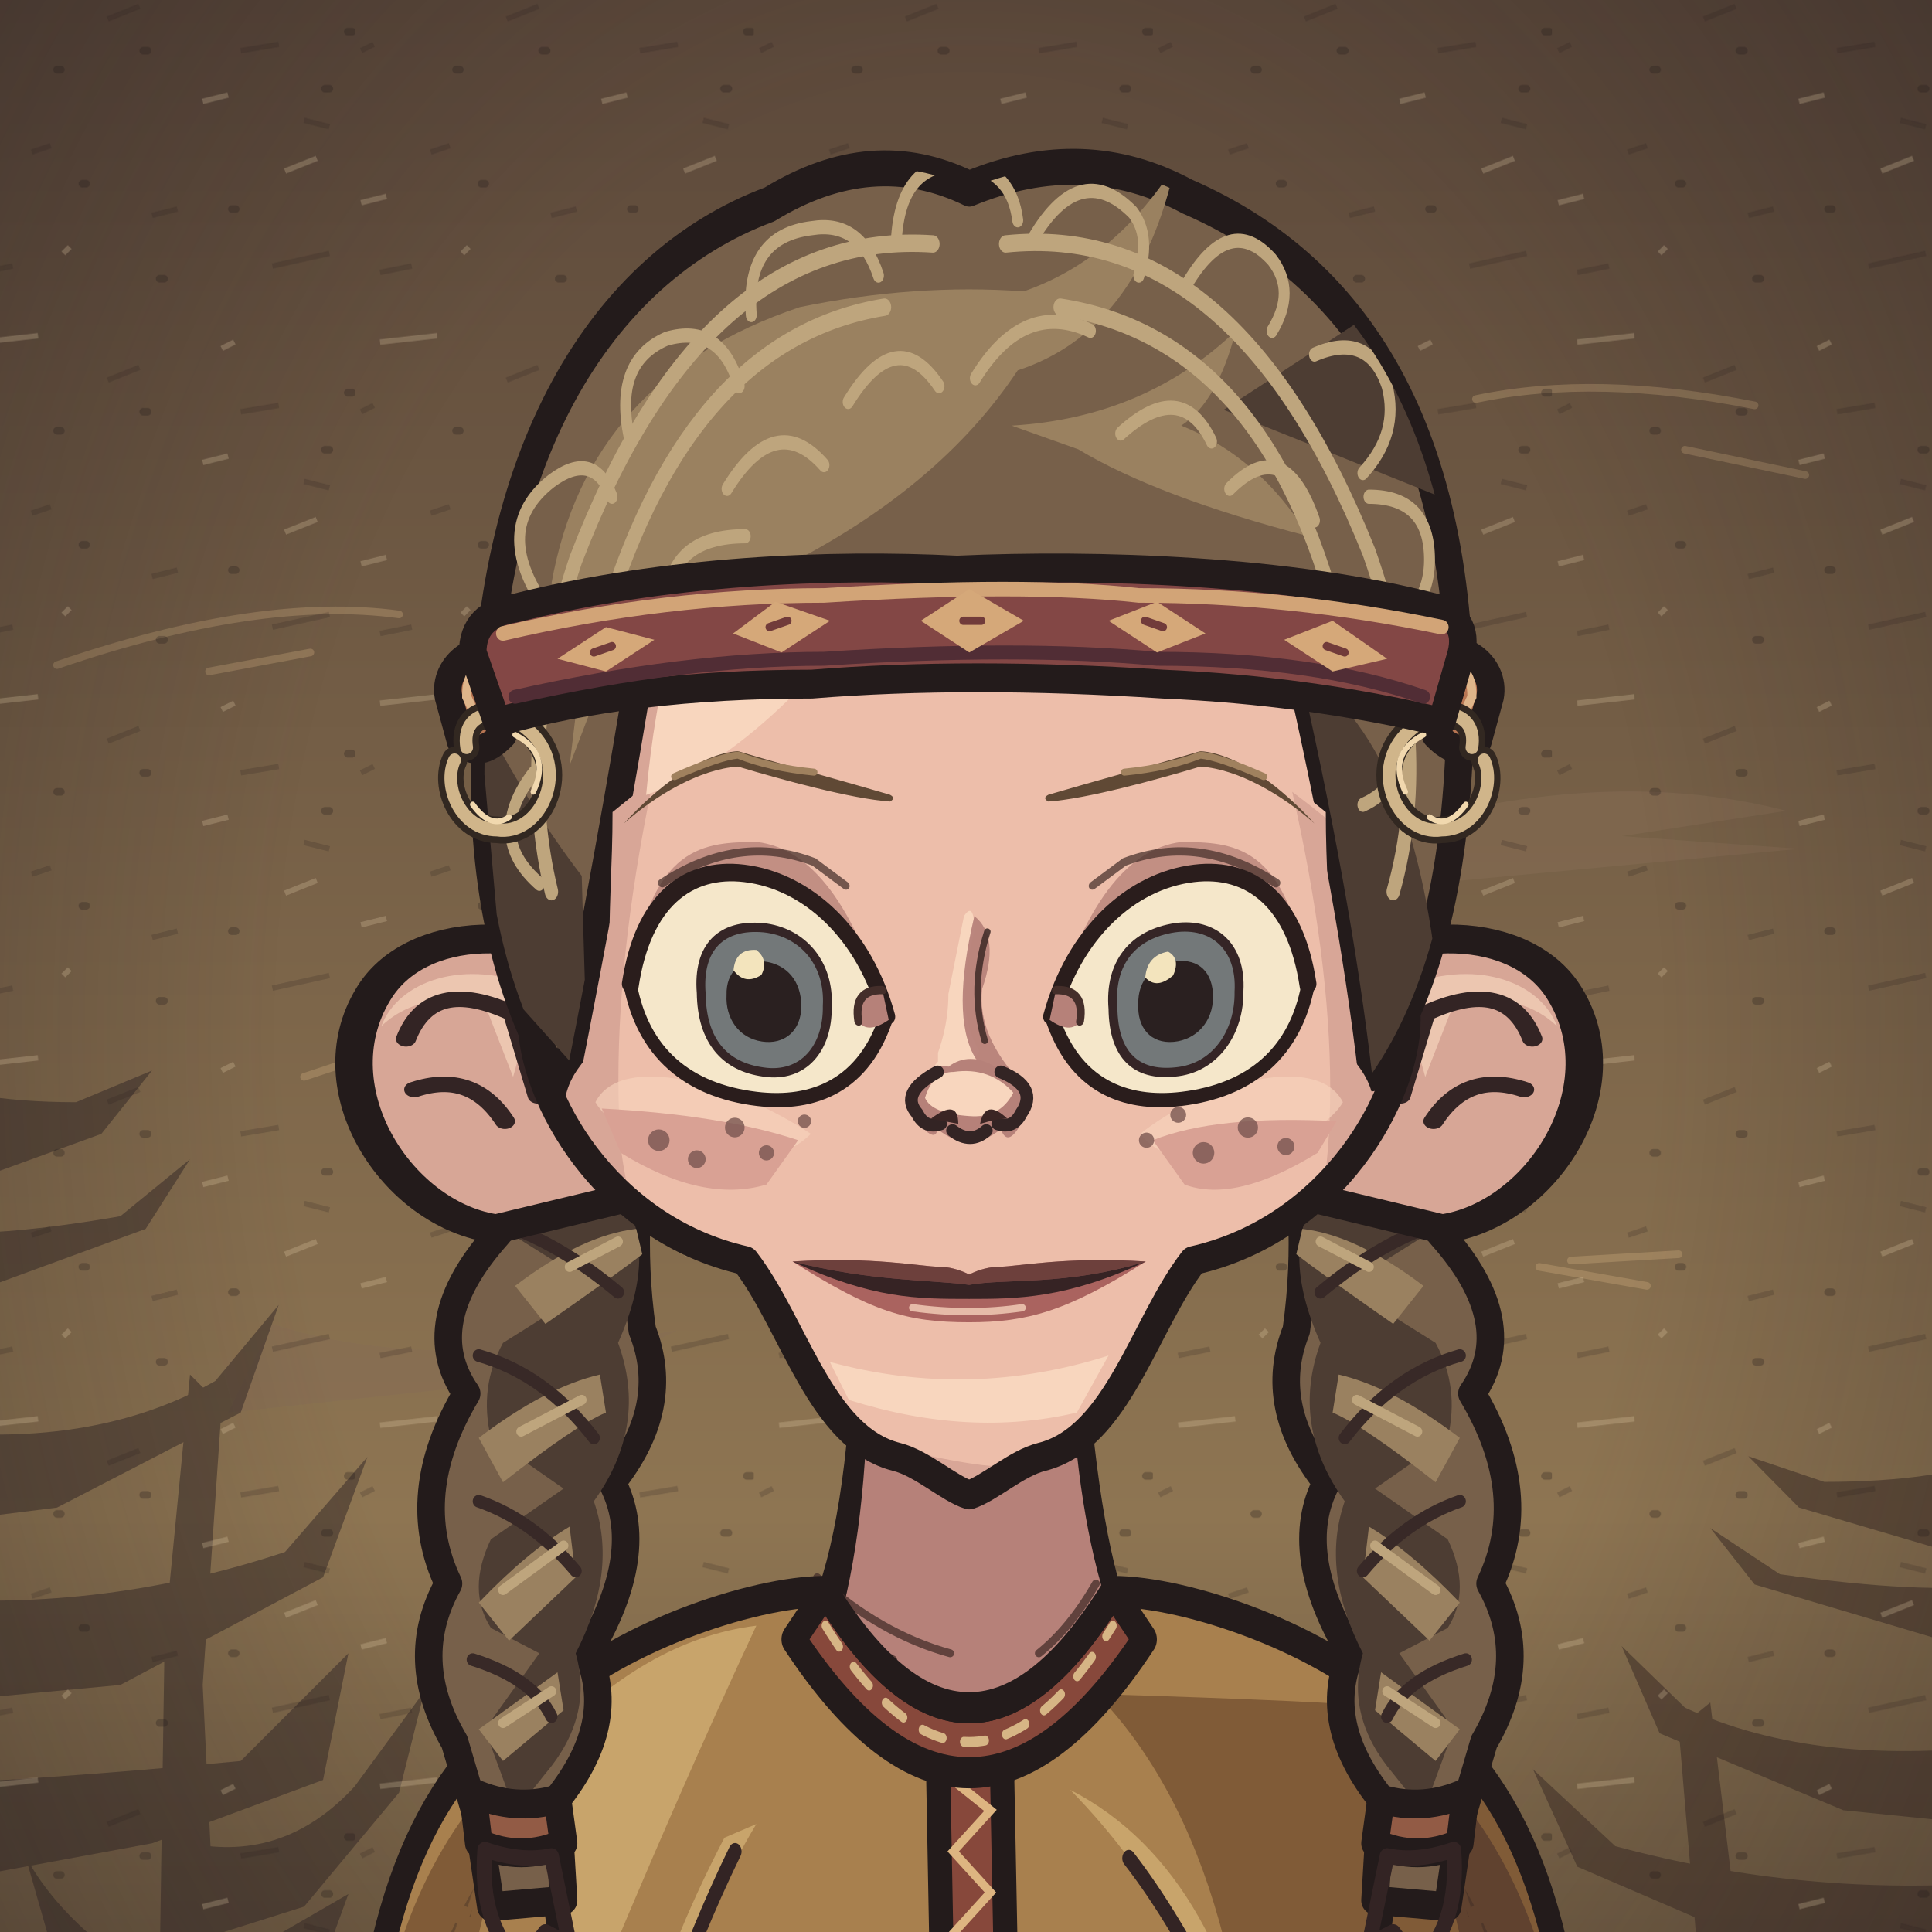
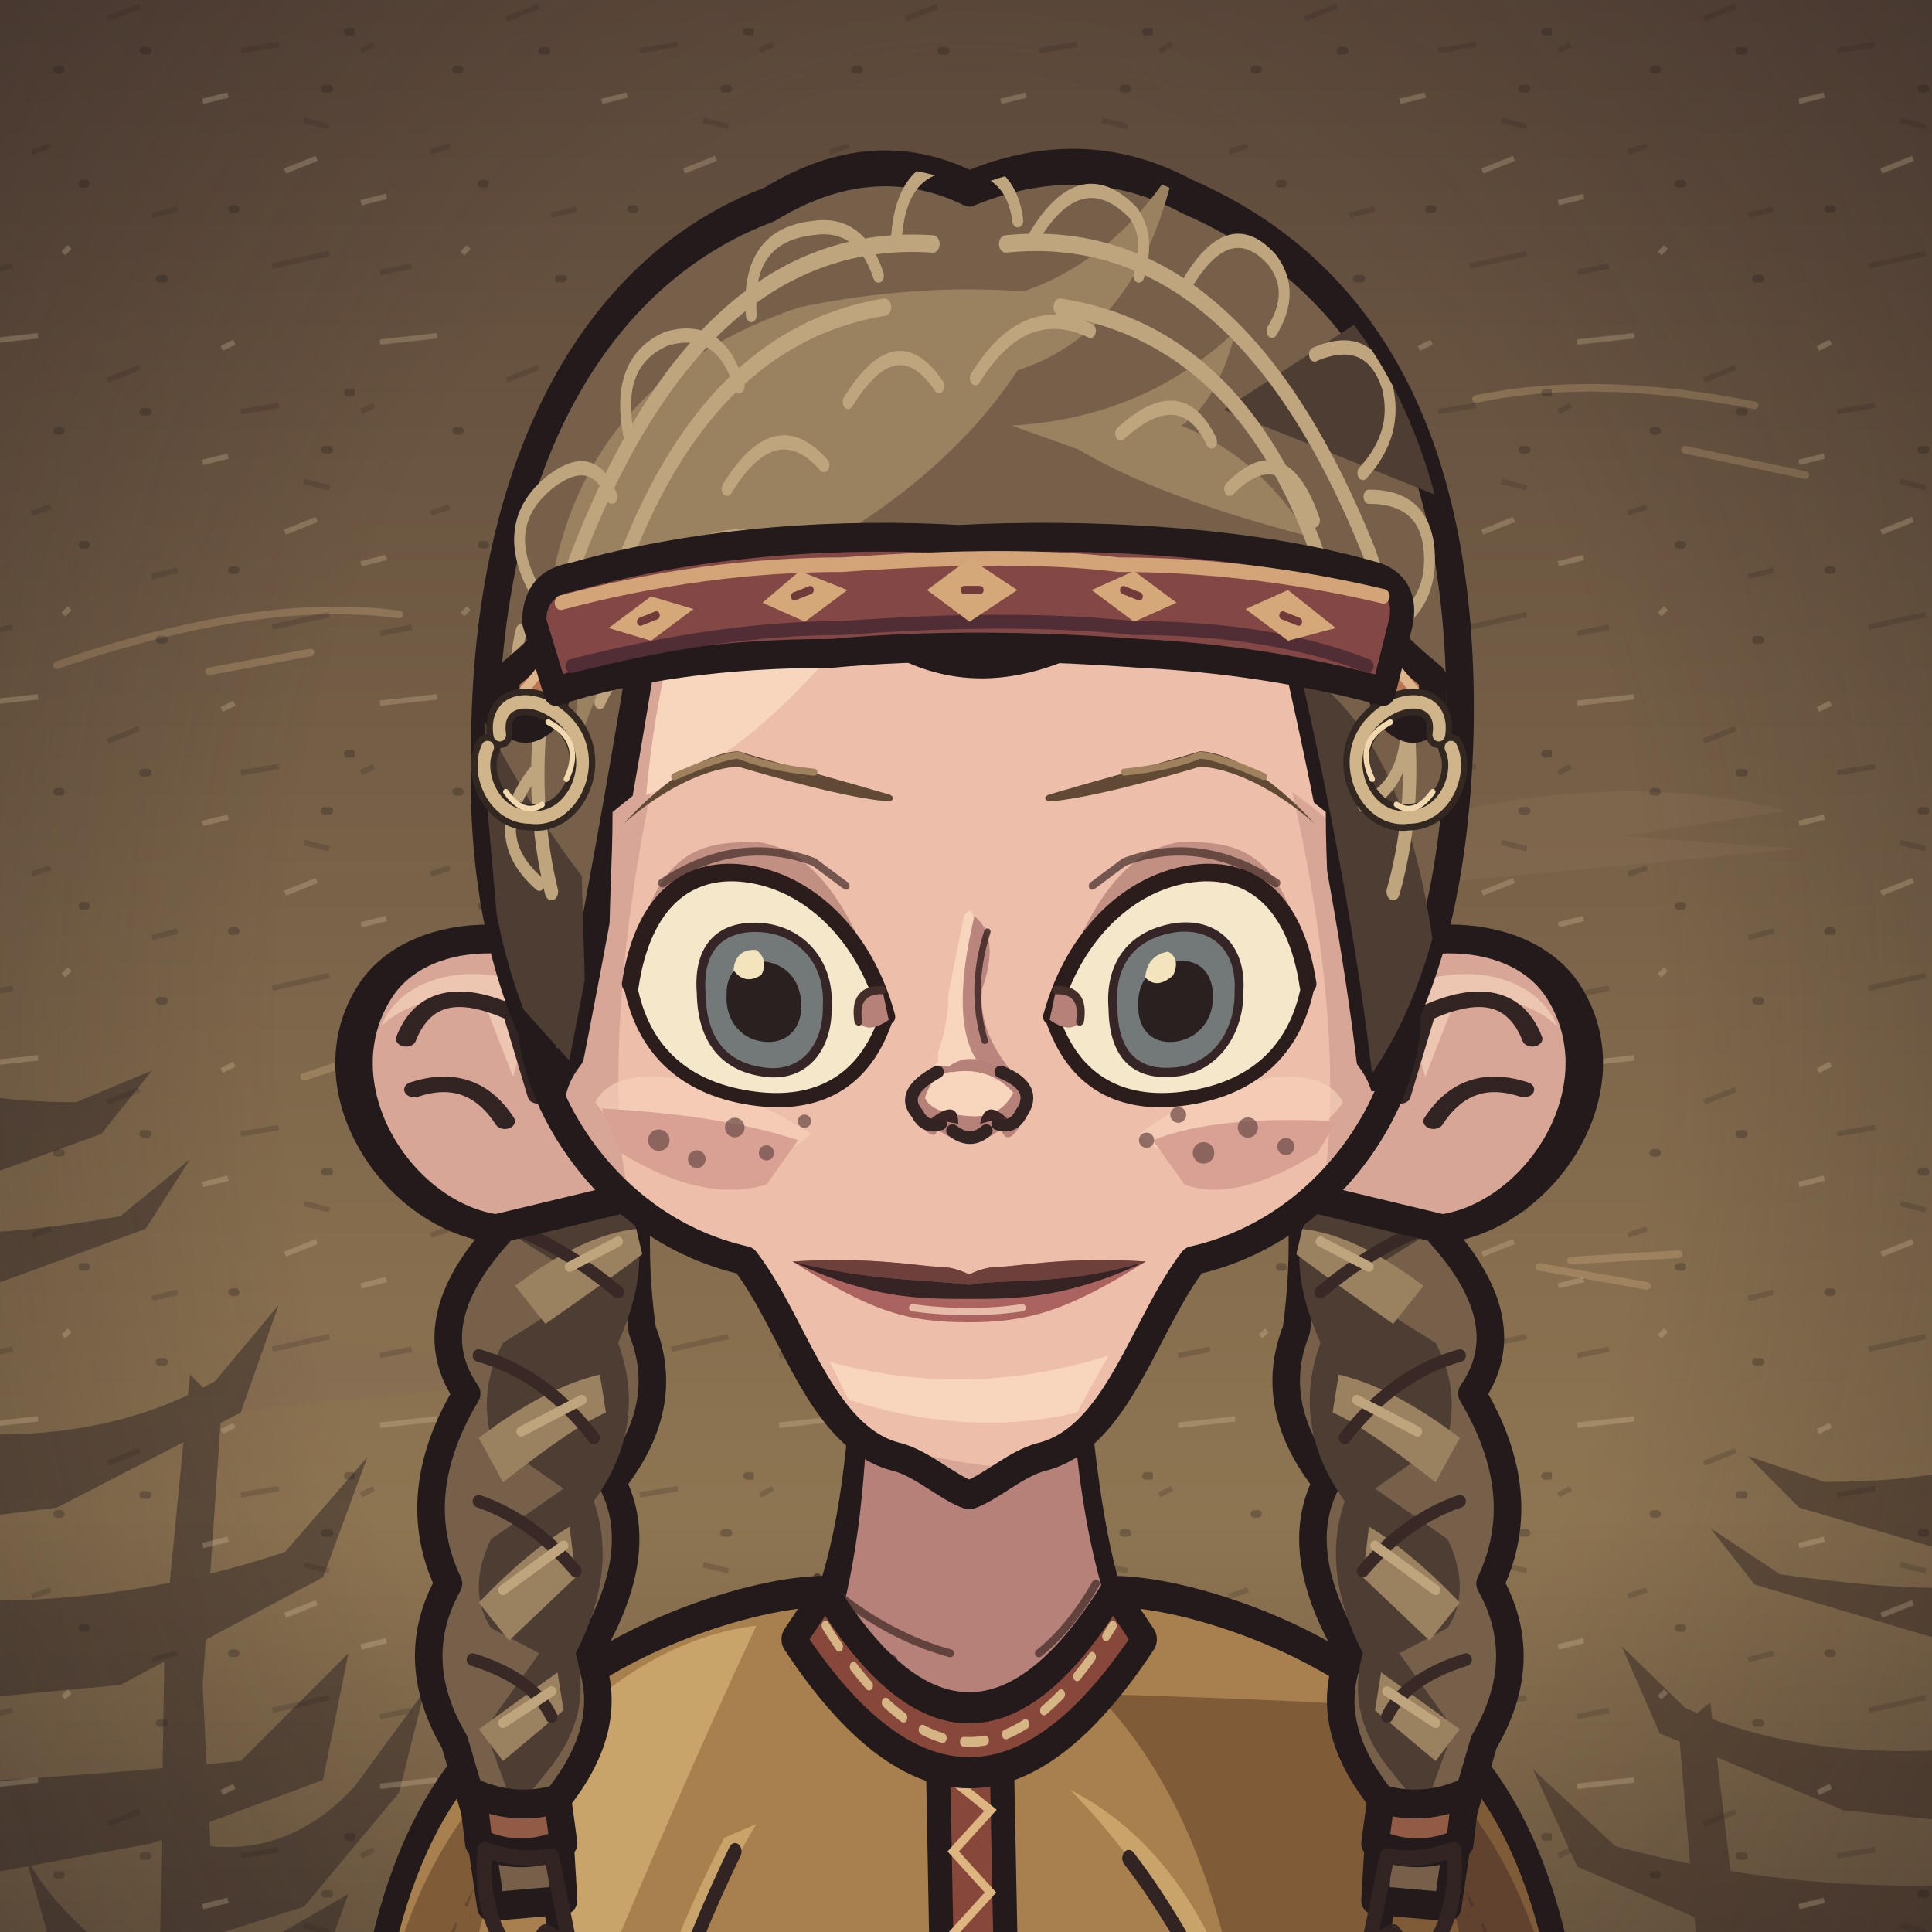
<svg xmlns="http://www.w3.org/2000/svg" xmlns:xlink="http://www.w3.org/1999/xlink" aria-labelledby="title" width="32" height="32" viewBox="7 8 305 305" role="img">
  <defs>
    <style>
      .edge {stroke:#231b1b;stroke-width:4.55;stroke-linecap:round;stroke-linejoin:round}
      .seam {fill:none;stroke:#332424;stroke-width:2.45;stroke-linecap:round;stroke-linejoin:round}
      .etch {fill:none;stroke:#442e2a;stroke-width:1.25;stroke-linecap:round}
      .hair-line {fill:none;stroke:#967661;stroke-width:1.45;stroke-linecap:round}
      .white {fill:#f5e7ca;stroke:#2a1d1c;stroke-width:2.65;stroke-linejoin:round}
      .label {fill:#efdfc1;font:600 20px Georgia,serif}
      .muted {fill:#b8aa96;font:13px 'Segoe UI',sans-serif}
      .section {fill:#dcbb8e;font:600 14px 'Segoe UI',sans-serif}
    </style>
    <linearGradient id="umber" x2="0" y2="1" gradientUnits="objectBoundingBox">
      <stop stop-color="#594639" />
      <stop offset=".56" stop-color="#8e7552" />
      <stop offset="1" stop-color="#3c3029" />
    </linearGradient>
    <linearGradient id="ash" x2="0" y2="1" gradientUnits="objectBoundingBox">
      <stop stop-color="#3b423d" />
      <stop offset=".56" stop-color="#7a7d67" />
      <stop offset="1" stop-color="#242b28" />
    </linearGradient>
    <linearGradient id="rose" x2="0" y2="1" gradientUnits="objectBoundingBox">
      <stop stop-color="#51404a" />
      <stop offset=".56" stop-color="#8a6972" />
      <stop offset="1" stop-color="#372c33" />
    </linearGradient>
    <pattern id="paper-grain" width="63" height="57" patternUnits="userSpaceOnUse">
      <path d="M1 16l2-1m21-4 5-2m16 7 6-1M12 32l3-1m16 11 4-1m20-14 4 1M4 51l5-1m41 0 9-2" fill="none" stroke="#231a1b" stroke-width=".85" opacity=".19" />
      <path d="M4 5l9-1m29 2 2-1M1 40l4-1m12 9 1-1m21-23 4-1m9 12 5-2" fill="none" stroke="#f0dbb5" stroke-width=".85" opacity=".23" />
      <path d="M16 19h.6m13-3h.7m28 6h.7m-39 15h.6m23 4h.6m-12 11h.7m29-39h.7" fill="none" stroke="#21191a" stroke-width="1.2" opacity=".28" stroke-linecap="round" />
    </pattern>
    <pattern id="ink-lines" width="7" height="9" patternUnits="userSpaceOnUse" patternTransform="rotate(28)">
      <path d="M1 -2V10m2.8-8 .6 6m1.9-1v5" stroke="#271d1d" stroke-width=".95" fill="none" opacity=".65" />
    </pattern>
    <radialGradient id="vignette" cx=".5" cy=".39" r=".72">
      <stop offset=".47" stop-color="#20191c" stop-opacity="0" />
      <stop offset="1" stop-color="#20191c" stop-opacity=".48" />
    </radialGradient>
    <g id="firs" fill="currentColor">
      <path d="M10 439Q15 379 12 300L9 220 15 146 15 54 19 80 21 147 28 230 25 326 29 439Z" />
      <path d="M17 169Q27 174 45 174L57 169 49 179 27 187 17 185                M18 194Q29 196 52 192L63 183 56 194 26 205 16 207                M15 225Q46 230 67 218L77 206 71 223 42 238 18 241                M17 252Q48 255 78 245L91 230 84 249 52 266 20 269                M14 282Q40 281 71 278L88 261 84 281 57 291 19 298                M19 312Q43 316 69 310L88 299 84 310 58 322 22 325" />
      <path d="M6 312 0 315V284L11 285M0 266 13 270V250L0 249M0 220 15 221 15 206 0 202                M0 180 16 181V167L0 165M0 141 15 150V138L0 133M0 112 17 127V118L0 104" />
      <path d="M64 440Q55 380 58 324L59 258 63 217 68 222 65 266 68 328 76 440Z                M63 291Q78 294 89 282L100 267 96 283 81 301 62 307                M63 323Q80 323 106 304L98 321 68 339                M63 316Q44 306 37 293L41 307 64 329Z" />
    </g>
    <g id="brambles" fill="none" stroke="currentColor" stroke-linecap="round" stroke-linejoin="round">
      <path stroke-width="3.8" d="M9 440Q13 401 21 380T26 333m-8 57Q39 375 43 352m-28 46Q6 377 0 376M41 440Q41 402 63 385m-20 44q26-6 39-30" />
      <path stroke-width="2" d="M23 364l14-13m-12 4-7-15m20 29 17-4m-15-1 1-11m13 49 2-17m2 14 18-5m-34 32q-12-10-17-10" />
    </g>
    <g id="night-scratches" fill="none" stroke="currentColor" stroke-width="1.2" stroke-linecap="round">
      <path d="M16 113q32-11 54-8m-30 9 16-3m184-40q19-4 44 1m-11 7 19 4                M24 335q33-3 68-16m-44 16 26-4m164-9q31 5 60-3m-39 8 38-3                M27 391q22-6 52-5m168 14q28-8 57-8m-40 11 24-4                M55 178l18-6m177 36 17 3m-12-4 17-1" />
    </g>
    <g id="shirt-setting">
      <rect width="320" height="440" fill="url(#umber)" />
      <path d="M50 217q24 8 64 1l-15 7-56 6m176-90q39-13 70-5l-26 4 28 2-64 6" fill="#856c54" opacity=".5" />
      <use xlink:href="#firs" style="color:#342827" opacity=".52" transform="translate(-26 8)" />
      <use xlink:href="#firs" style="color:#413128" opacity=".58" transform="translate(340 101) scale(-1 .81)" />
      <use xlink:href="#night-scratches" style="color:#dfbb87" opacity=".28" />
      <use xlink:href="#brambles" style="color:#291f22" opacity=".71" />
      <rect width="320" height="440" fill="url(#vignette)" />
      <rect width="320" height="440" fill="url(#paper-grain)" />
    </g>
    <g id="armor-setting">
      <rect width="320" height="440" fill="url(#ash)" />
      <path d="M42 173q49-4 68 3l-43 6 25 3-49 4m151 35q47 10 104-6l-26 14-62 8Z" fill="#707764" opacity=".48" />
      <use xlink:href="#firs" style="color:#27312c" opacity=".64" transform="translate(-36 30)" />
      <use xlink:href="#firs" style="color:#303833" opacity=".75" transform="translate(324 45) scale(-.86 1.03)" />
      <use xlink:href="#brambles" style="color:#252a27" opacity=".62" transform="translate(319 10) scale(-1 1)" />
      <use xlink:href="#night-scratches" style="color:#d8d8a9" opacity=".28" transform="translate(-2 21)" />
      <rect width="320" height="440" fill="url(#vignette)" />
      <rect width="320" height="440" fill="url(#paper-grain)" />
    </g>
    <g id="woman-setting">
      <rect width="320" height="440" fill="url(#rose)" />
      <path d="M44 235q40-4 76-1l-20 6-36 2 19 3-44 5m183-50q35 3 60-3l-24 9-31 2" fill="#775d65" opacity=".6" />
      <use xlink:href="#firs" style="color:#3b2b34" opacity=".58" transform="translate(-20 84) scale(.86 .91)" />
      <use xlink:href="#firs" style="color:#3d2e39" opacity=".68" transform="translate(327 54) scale(-.85 .98)" />
      <path d="M300 440q-2-82-6-173l-9-103 7-35 12 42 9 98 7 171Z                M294 195q-10-18-25-24l-15-1 13-4 11 2 18 15                M285 162q-13-22-34-27l-7 4 7-11 17 4 20 17                M303 242q-18-23-36-27l-13 3 15-9 11 2 21 15" fill="#3a2b33" opacity=".64" />
      <use xlink:href="#brambles" style="color:#2d2229" opacity=".8" transform="translate(12 6)" />
      <use xlink:href="#night-scratches" style="color:#e1b8a8" opacity=".28" transform="translate(0 7)" />
      <rect width="320" height="440" fill="url(#vignette)" />
      <rect width="320" height="440" fill="url(#paper-grain)" />
    </g>
    <pattern id="mail-rings" width="14" height="13" patternUnits="userSpaceOnUse" patternTransform="rotate(-7)">
      <path d="M-1 2q3-3 6 0 1 3-2 5Q0 8-1 5M6 2q3-3 6 0 1 3-2 5Q7 8 6 5M3 8q3-3 6 0 1 3-2 5-3 1-4-2M10 8q3-3 6 0" fill="none" stroke="#2d2c28" stroke-width="1.6" stroke-linecap="round" />
      <path d="M-.5 4q1.5-2 3-1m5 1q1.4-2 3-1M4 10q1.5-2 3-1m4 1q1.4-2 3-1" fill="none" stroke="#9a9b87" stroke-width="1.12" opacity=".78" stroke-linecap="round" />
    </pattern>
    <pattern id="armor-plates" width="47" height="24" patternUnits="userSpaceOnUse" patternTransform="translate(4 4) rotate(2)">
      <path d="M1 0l21 .7 1 18-3 3-17-1-1-4Zm24 1 19-1 2 15-3 7-19-2Z" fill="#85867a" stroke="#352e2a" stroke-width="1.75" stroke-linejoin="round" />
      <path d="M2 2l18 .2-.2 4L5 7 4 17Zm24 0 16-1 1 4-14 2-3 10Z" fill="#a9a58d" />
      <path d="M19 4l4 14-3 3-16-1 13-4Zm22 2 4 10-2 5-17-1 13-4Z" fill="#62655f" />
      <path d="M7 7l1-.5m6 12 3-2m16-7 5-1m-7 5 4-2" fill="none" stroke="#d0c0a0" stroke-width=".9" opacity=".76" />
      <path d="M6 12q2-2 2.7 1-1 2.2-2.7.5Zm12 1q1.8-2 2.4.6-1 2.6-2.5.8Zm11 1q1-2.2 2.8-1-.2 2.9-2.8 2.1Zm12-2q2.2-1.4 2.3.8-1 2.3-2.3.5Z" fill="#3c342d" />
    </pattern>
    <clipPath id="portrait-frame">
      <rect width="320" height="440" />
    </clipPath>
    <clipPath id="wardrobe-torso-mask">
      <path d="M133 273 C119 273 93 280 80 290 C77 305 86 322 84 346 C82 370 91 386 90 400 C89 415 86 431 81 445 H239 C234 431 231 415 230 400 C229 386 238 370 236 346 C234 322 243 305 240 290 C227 280 201 273 187 273 Q160 307 133 273Z" />
    </clipPath>
    <clipPath id="face-shape-clip">
      <path d="M 160 54 C 194 54 221 71 225 128 C 226 143 229 156 229 169 C 229 181 217.52 202 195.4 207 C 187.636 217 183.5 235 171.44 238 C 167.44 239 163.168 243 160 244 C 156.832 243 152.56 239 148.56 238 C 136.5 235 132.364 217 124.6 207 C 102.48 202 91 181 91 169 C 91 156 94 143 95 128 C 99 71 126 54 160 54 Z" />
    </clipPath>
    <clipPath id="face-features-eye-left">
      <path d="M-21 0 C-19 -13 -12 -19 -3 -19 C7 -19 16 -12 19.5 0 C16 11 8 15 -1 15 C-12 15 -19 10 -21 0Z" />
    </clipPath>
    <clipPath id="face-features-eye-right">
      <path d="M-21 0 C-19 -13 -12 -19 -3 -19 C7 -19 16 -12 19.5 0 C16 11 8 15 -1 15 C-12 15 -19 10 -21 0Z" />
    </clipPath>
    <clipPath id="face-features-nose-bridge">
      <path d="M154 144H167V179L172 185V187H149V185L154 179Z" />
    </clipPath>
    <mask id="hair-face-opening" maskUnits="userSpaceOnUse" x="0" y="0" width="320" height="440">
      <rect fill="white" x="0" y="0" width="320" height="440" />
      <g clip-path="url(#face-shape-clip)">
        <path d="M103.7 136.2C110.5 130.664 117.5 125.182 123.5 124.782C130.5 126.882 141.5 129.882 149 131.664Q160 139.664 171 131.664C178.5 129.882 189.5 126.882 196.5 124.782C202.5 125.182 209.5 130.664 216.3 136.2C216.3 145.2 216.9 149 216.9 166C216.9 175 224 175 224 184V300H96V184C96 175 103.1 175 103.1 166C103.1 149 103.7 145.2 103.7 136.2Z" fill="black" />
      </g>
    </mask>
    <clipPath id="hair-crown-clip">
      <path d="M93 176Q79 159 80 133C80 96 99 72 127 64Q144 56 160 62Q179 56 196 63C226 73 242 95 241 131Q240 159 226.5 174Q223 151 214 121Q196 108 177 119 Q157 126 141 115 Q123 108 106 121Q101 145 93 176Z" />
    </clipPath>
  </defs>
  <g clip-path="url(#portrait-frame)">
    <use xlink:href="#shirt-setting" />
    <g data-part="neck">
      <g id="face-shape-neck">
        <path d="M 144 219 Q 143 249 137 263 Q 130 270 114 278 L 131 301 189 301 206 278 Q 190 270 183 263 Q 178 250 176 219 Z" fill="#e0b09f" class="edge" />
        <path d="M 144 224 176 224 Q 177 247 182 262 Q 178 275 160 277 Q 142 275 139 266 Q 144 249 144 224 Z" fill="#b68179" />
        <path d="M 136 257 q 10 9 21 12 m -16 -3 7 4 m 32 -12 q -4 7 -9 11" class="etch" opacity=".75" />
      </g>
    </g>
    <g data-part="wardrobe" transform="matrix(0.84 0 0 1.08 25.6 -35.6)">
      <path d="M91 284 C69 291 54 304 48 332 C38 362 37 415 50 445 H92 L109 336Z" fill="#a8804e" class="edge" />
      <path d="M49 337 Q56 308 80 294 Q63 326 64 351 L53 373 Q53 421 64 444 H50 Q35 397 49 337Z" fill="#805b37" />
      <path d="M48 354 Q59 326 68 315 Q59 342 62 359 L45 383Z" fill="url(#ink-lines)" opacity=".44" />
      <path d="M53 376 q10 -11 20 -14 m-18 27 16 -10 M52 414 q4 11 13 21" class="seam" />
      <path d="M54 354 l9 -17 m-9 24 9 -14 m-6 61 10 13" class="etch" />
      <g transform="translate(320 0) scale(-1 1)">
        <path d="M91 284 C69 291 54 304 48 332 C38 362 37 415 50 445 H92 L109 336Z" fill="#805b37" class="edge" />
        <path d="M49 337 Q56 308 80 294 Q63 326 64 351 L53 373 Q53 421 64 444 H50 Q35 397 49 337Z" fill="#60422f" />
        <path d="M48 354 Q59 326 68 315 Q59 342 62 359 L45 383Z" fill="url(#ink-lines)" opacity=".44" />
        <path d="M53 376 q10 -11 20 -14 m-18 27 16 -10 M52 414 q4 11 13 21" class="seam" />
        <path d="M54 354 l9 -17 m-9 24 9 -14 m-6 61 10 13" class="etch" />
      </g>
      <path d="M133 273 C119 273 93 280 80 290 C77 305 86 322 84 346 C82 370 91 386 90 400 C89 415 86 431 81 445 H239 C234 431 231 415 230 400 C229 386 238 370 236 346 C234 322 243 305 240 290 C227 280 201 273 187 273 Q160 307 133 273Z" fill="#a8804e" />
      <g data-part="torso" clip-path="url(#wardrobe-torso-mask)">
        <path d="M80 296 Q99 280 120 278 Q105 303 88 335Z" fill="#c8a46b" />
        <path d="M184 288 Q227 289 240 290 L257 444 H217 Q226 405 214 371 Q215 313 184 288Z" fill="#805b37" />
        <path d="M81 344 Q91 359 87 381 L72 402 L64 359Z" fill="#805b37" />
        <path d="M207 371 Q223 390 235 386 L234 416 L220 412Z" fill="url(#ink-lines)" opacity=".42" />
        <path d="M120 307 Q103 329 98 361 Q92 342 114 309Z M179 302 Q209 314 216 353 Q203 321 179 302Z" fill="#c8a46b" />
        <path d="M133 409 Q124 426 123 444 H113 Q119 423 133 409Z M174 412 Q184 426 192 445 H177Z" fill="#c8a46b" />
        <path d="M116 311 Q101 335 95 360 M190 312 Q207 329 225 367 M150 338 q-3 22 3 42 m11 -31 6 35 M129 421 l-7 24 m60 -28 8 27" class="seam" />
        <path d="M101 369 l-7 16 m12 -12 -6 12 M222 355 l6 19 m-11 -12 5 15 M143 367 l2 14 m65 44 4 13" class="etch" />
        <path d="M154 292h12l1 40-12 2Z" fill="#87483b" class="edge" />
        <path d="M156 300l8 5-7 6 7 6-7 6 7 5" fill="none" stroke="#ddb581" stroke-width="1.4" />
        <path d="M133 273 Q160 307 187 273 L193 280 Q160 319 127 280Z" fill="#87483b" class="edge" />
        <path d="M133 278 Q160 312 187 278" fill="none" stroke="#d6b585" stroke-width="1.45" stroke-dasharray="4 4" stroke-linecap="round" />
      </g>
      <path d="M133 273 C119 273 93 280 80 290 C77 305 86 322 84 346 C82 370 91 386 90 400 C89 415 86 431 81 445 H239 C234 431 231 415 230 400 C229 386 238 370 236 346 C234 322 243 305 240 290 C227 280 201 273 187 273 Q160 307 133 273Z" fill="none" class="edge" />
      <g data-part="belt" clip-path="url(#wardrobe-torso-mask)">
        <path d="M96 396 Q160 414 224 395 L223 413 Q160 430 97 414Z" fill="#574034" class="edge" />
        <path d="M99 400 Q160 417 221 399 L221 403 Q160 420 100 404Z" fill="#916649" />
        <path d="M101 410 Q160 426 219 409" fill="none" stroke="#bd9369" stroke-width="1.35" stroke-dasharray="3 3" stroke-linecap="round" />
        <path d="M149 402l24 -1 5 4-1 13-5 4-24 -1-5 -4v-11Z M151 407l-1 9 20 1 1 -11Z" fill="#c69657" fill-rule="evenodd" stroke="#372621" stroke-width="2.9" stroke-linejoin="round" />
        <path d="M156 412l16 -1m-25 -4 8 -2" fill="none" stroke="#e9b97b" stroke-width="2" stroke-linecap="round" />
      </g>
    </g>
    <g id="hair-braid" transform="matrix(0.956 0 0 1 7.059 0)">
      <g transform="translate(0 10)">
        <path d="M220 155C232 169 227 181 238 193Q251 207 243 218q10 16 3 30 7 12-1 25l-4 13-2 13-12-1 1-16q-10-12-5-23-10-16-4-27-10-12-5-24C218 181 208 169 220 155Z" fill="#77604a" class="edge" />
        <path d="M229 184Q235 188 237 192l-15 9 15 9q4 7 2 15l-12 8 12 8q4 8 0 14l-8 4 9 12-5 13-5-6q-8-9-5-19-7-13-3-24-9-12-4-25-7-15 0-24Z" fill="#4d3d33" />
        <path d="M215 192q9 1 20 9l-5 6q-12-8-16-11Zm6 23q9 2 20 10l-4 7q-12-9-17-11Zm5 24q7 4 15 12l-5 6-11-10Zm2 23 13 9-4 5-10-8Z" fill="#9a8160" />
        <path d="M218 202q10-8 20-11m-16 34q8-10 19-13m-16 34q7-8 16-11m-12 34q3-6 13-9" fill="none" stroke="#382927" stroke-width="2" stroke-linecap="round" stroke-linejoin="round" />
        <path d="M218 194l8 4m-2 21 10 5m-7 18 10 7m-8 16 8 5" fill="none" stroke="#bea57d" stroke-width="1.6" stroke-linecap="round" stroke-linejoin="round" />
        <path d="M228 282q7 2 14-1l-1 8q-7 3-14 0Z" fill="#925b45" class="edge" />
        <path d="M229 291q5 1 11-1 1 12-6 18l-4-5-4 2Z" fill="#4d3d33" class="seam" />
      </g>
      <g transform="translate(320 0) scale(-1 1)">
        <g transform="translate(0 10)">
          <path d="M220 155C232 169 227 181 238 193Q251 207 243 218q10 16 3 30 7 12-1 25l-4 13-2 13-12-1 1-16q-10-12-5-23-10-16-4-27-10-12-5-24C218 181 208 169 220 155Z" fill="#77604a" class="edge" />
          <path d="M229 184Q235 188 237 192l-15 9 15 9q4 7 2 15l-12 8 12 8q4 8 0 14l-8 4 9 12-5 13-5-6q-8-9-5-19-7-13-3-24-9-12-4-25-7-15 0-24Z" fill="#4d3d33" />
          <path d="M215 192q9 1 20 9l-5 6q-12-8-16-11Zm6 23q9 2 20 10l-4 7q-12-9-17-11Zm5 24q7 4 15 12l-5 6-11-10Zm2 23 13 9-4 5-10-8Z" fill="#9a8160" />
          <path d="M218 202q10-8 20-11m-16 34q8-10 19-13m-16 34q7-8 16-11m-12 34q3-6 13-9" fill="none" stroke="#382927" stroke-width="2" stroke-linecap="round" stroke-linejoin="round" />
          <path d="M218 194l8 4m-2 21 10 5m-7 18 10 7m-8 16 8 5" fill="none" stroke="#bea57d" stroke-width="1.6" stroke-linecap="round" stroke-linejoin="round" />
          <path d="M228 282q7 2 14-1l-1 8q-7 3-14 0Z" fill="#925b45" class="edge" />
          <path d="M229 291q5 1 11-1 1 12-6 18l-4-5-4 2Z" fill="#4d3d33" class="seam" />
        </g>
      </g>
    </g>
    <g id="face-shape">
      <g id="face-shape-ears">
        <g transform="translate(101 179) scale(-1.3 1)">
          <path d="M -4 -15 C 7 -26 22 -25 27 -14 C 34 1 24 21 12 23 L -4 18 Z" fill="#d7a696" class="edge" />
          <path d="M 7 -15 C 16 -20 24 -16 26 -9 C 22 -14 16 -14 13 -11 L 10 -1 Z" fill="#f8d6be" opacity=".66" />
          <path d="M 23 -7 Q 20 -17 10 -11 L 7 2 M 22 1 Q 15 -2 11 6" class="seam" />
        </g>
        <g transform="translate(219 179) scale(1.3 1)">
          <path d="M -4 -15 C 7 -26 22 -25 27 -14 C 34 1 24 21 12 23 L -4 18 Z" fill="#d7a696" class="edge" />
          <path d="M 7 -15 C 16 -20 24 -16 26 -9 C 22 -14 16 -14 13 -11 L 10 -1 Z" fill="#f8d6be" opacity=".66" />
          <path d="M 23 -7 Q 20 -17 10 -11 L 7 2 M 22 1 Q 15 -2 11 6" class="seam" />
        </g>
      </g>
      <path d="M 160 54 C 194 54 221 71 225 128 C 226 143 229 156 229 169 C 229 181 217.52 202 195.4 207 C 187.636 217 183.5 235 171.44 238 C 167.44 239 163.168 243 160 244 C 156.832 243 152.56 239 148.56 238 C 136.5 235 132.364 217 124.6 207 C 102.48 202 91 181 91 169 C 91 156 94 143 95 128 C 99 71 126 54 160 54 Z" fill="#edbeaa" />
      <g clip-path="url(#face-shape-clip)">
        <path d="M 70 141 Q 104 91 123 84 Q 102 148 105 189 Q 110 231 160 239 Q 192 244 211 214 Q 223 186 211 133 Q 235 151 250 174 L 250 265 70 265 Z" fill="#d8a697" />
        <path d="M 109 133.5 Q 114 80 142 79 Q 173 70 195 88 Q 174 79 152 93 Q 130 126 109 133.5 Z" fill="#f8d6be" />
        <g transform="translate(160 0) scale(-1 1)">
          <path d="M 25 187 C 37 179 55 174 59 182 C 55 189 34 196 25 187 Z" fill="#f8d6be" opacity=".605" />
          <path d="M 27 188 Q 39 184 58 183 L 55 190 Q 42 198 32 195 Z" fill="#d9a194" />
        </g>
        <g transform="translate(160 0) scale(1 1)">
          <path d="M 27 187 C 37 179 55 174 59 182 C 55 189 34 196 27 187 Z" fill="#f8d6be" opacity=".605" />
          <path d="M 29 188 Q 39 184 58 185 L 55 190 Q 42 198 34 195 Z" fill="#d9a194" />
        </g>
        <path d="M 92 183 Q 99 211 120 232 L 132 247 119 248 Q 98 234 85 212 Z M 229 184 Q 224 217 203 241 L 193 250 209 247 Q 230 233 240 211 Z" fill="url(#ink-lines)" opacity=".14" />
        <path d="M 138 223 Q 160 229 182 222 L 177 231 Q 160 235 141 229 Z" fill="#f8d6be" />
        <circle cx="111" cy="188" r="1.7" fill="#76534e" opacity=".78" />
        <circle cx="117" cy="191" r="1.4" fill="#76534e" opacity=".78" />
        <circle cx="123" cy="186" r="1.55" fill="#76534e" opacity=".78" />
        <circle cx="128" cy="190" r="1.2" fill="#76534e" opacity=".78" />
        <circle cx="134" cy="185" r="1.05" fill="#76534e" opacity=".78" />
        <circle cx="188" cy="188" r="1.2" fill="#76534e" opacity=".78" />
        <circle cx="193" cy="184" r="1.25" fill="#76534e" opacity=".78" />
        <circle cx="197" cy="190" r="1.7" fill="#76534e" opacity=".78" />
        <circle cx="204" cy="186" r="1.6" fill="#76534e" opacity=".78" />
        <circle cx="210" cy="189" r="1.35" fill="#76534e" opacity=".78" />
      </g>
      <path d="M 160 54 C 194 54 221 71 225 128 C 226 143 229 156 229 169 C 229 181 217.52 202 195.4 207 C 187.636 217 183.5 235 171.44 238 C 167.44 239 163.168 243 160 244 C 156.832 243 152.56 239 148.56 238 C 136.5 235 132.364 217 124.6 207 C 102.48 202 91 181 91 169 C 91 156 94 143 95 128 C 99 71 126 54 160 54 Z" fill="none" class="edge" />
    </g>
    <g clip-path="url(#face-shape-clip)">
      <g data-part="eyes">
        <g transform="matrix(1 0.12 0 1.04 127.5 166)">
          <path d="M-21 0 C-18 -22 -9 -23 -1 -24 Q12 -24 19.5 0Z" fill="#b68179" opacity=".78" />
          <path d="M-16 -16 Q-4 -25 8 -22 L13 -19" class="etch" opacity=".72" />
          <path d="M-21 0 C-19 -13 -12 -19 -3 -19 C7 -19 16 -12 19.5 0 C16 11 8 15 -1 15 C-12 15 -19 10 -21 0Z" class="white" style="stroke-width:2.15" />
          <g clip-path="url(#face-features-eye-left)">
            <g transform="translate(0 0) scale(1 1)">
              <path d="M-9.8 0 C-10.4 -7 -6.6 -10.9 0 -11.1 C6.1 -11.2 10.5 -7 10.1 -.3 C10.2 5.9 6.4 11 0 10.8 C-6.1 10.7 -9.7 7.2 -9.8 0Z" fill="#737879" stroke="#352526" stroke-width="1.4" />
              <path d="M-5.8 -.2C-5.9-3.8-3.5-6 .1-6 3.8-6 6-3.6 6 .1 6 3.9 3.3 6.3-.2 6.2-3.9 6.1-6 3.3-5.8-.2Z" fill="#2a2020" />
              <path d="M-4.7-4.1Q-4.4-7.4-1.1-7.6 .9-6.3-.3-3.9-2.9-2-4.7-4.1Z" fill="#f3e4bd" />
            </g>
          </g>
          <path d="M-21 0 C-19 -13 -12 -19 -3 -19 C7 -19 16 -12 19.5 0" fill="none" stroke="#2a1d1c" stroke-width="2.65" stroke-linecap="round" />
          <path d="M18.8 -3.8 Q14.2 -3.4 15 1.4 Q16.5 3.2 19.8 .6Z" fill="#b68179" />
          <path d="M18.8 -3.8 Q14.2 -3.4 15 1.4" class="etch" />
        </g>
        <g transform="matrix(-1 0.12 0 1.04 192.5 166)">
          <path d="M-21 0 C-18 -22 -9 -23 -1 -24 Q12 -24 19.5 0Z" fill="#b68179" opacity=".78" />
          <path d="M-16 -16 Q-4 -25 8 -22 L13 -19" class="etch" opacity=".72" />
          <path d="M-21 0 C-19 -13 -12 -19 -3 -19 C7 -19 16 -12 19.5 0 C16 11 8 15 -1 15 C-12 15 -19 10 -21 0Z" class="white" style="stroke-width:2.15" />
          <g clip-path="url(#face-features-eye-right)">
            <g transform="translate(0 0) scale(-1 1)">
              <path d="M-9.8 0 C-10.4 -7 -6.6 -10.9 0 -11.1 C6.1 -11.2 10.5 -7 10.1 -.3 C10.2 5.9 6.4 11 0 10.8 C-6.1 10.7 -9.7 7.2 -9.8 0Z" fill="#737879" stroke="#352526" stroke-width="1.4" />
              <path d="M-5.8 -.2C-5.9-3.8-3.5-6 .1-6 3.8-6 6-3.6 6 .1 6 3.9 3.3 6.3-.2 6.2-3.9 6.1-6 3.3-5.8-.2Z" fill="#2a2020" />
              <path d="M-4.7-4.1Q-4.4-7.4-1.1-7.6 .9-6.3-.3-3.9-2.9-2-4.7-4.1Z" fill="#f3e4bd" />
            </g>
          </g>
          <path d="M-21 0 C-19 -13 -12 -19 -3 -19 C7 -19 16 -12 19.5 0" fill="none" stroke="#2a1d1c" stroke-width="2.65" stroke-linecap="round" />
          <path d="M18.8 -3.8 Q14.2 -3.4 15 1.4 Q16.5 3.2 19.8 .6Z" fill="#b68179" />
          <path d="M18.8 -3.8 Q14.2 -3.4 15 1.4" class="etch" />
        </g>
      </g>
      <g data-part="brows">
        <g transform="matrix(1 0 0 1 127.5 135)">
          <path d="M-22 3 C-17 -2.536 -10 -8.018 -4 -8.418 C3 -6.318 14 -3.318 20 -1.536 Q21 -1 20 -0.464 C14 -0.882 3 -3.882 -4 -5.982 C-10 -5.582 -17 -1.464 -22 3Z" fill="#604935" />
          <path d="M-14 -4.4 Q-7 -7.5 -4 -7.8 Q1 -5.8 8 -5.1" fill="none" stroke="#a0815e" stroke-width="1.1" stroke-linecap="round" />
        </g>
        <g transform="matrix(-1 0 0 1 192.5 135)">
          <path d="M-22 3 C-17 -2.536 -10 -8.018 -4 -8.418 C3 -6.318 14 -3.318 20 -1.536 Q21 -1 20 -0.464 C14 -0.882 3 -3.882 -4 -5.982 C-10 -5.582 -17 -1.464 -22 3Z" fill="#604935" />
          <path d="M-14 -4.4 Q-7 -7.5 -4 -7.8 Q1 -5.8 8 -5.1" fill="none" stroke="#a0815e" stroke-width="1.1" stroke-linecap="round" />
        </g>
      </g>
      <g data-part="nose" transform="translate(160 160) scale(.82 .82) translate(-160 -160)">
        <g clip-path="url(#face-features-nose-bridge)">
          <path d="M159 151 Q161 148 161 154 Q157 169 162 177 L158 183 152 182 Q156 174 156 166Z" fill="#f8d6be" />
          <path d="M161 151 Q166 155 162.5 165 Q161.5 174 170 183 L167 187 161 178 Q156.5 170 161 151Z" fill="#b68179" opacity=".93" />
          <path d="M163.5 154 Q160 165 163 175" class="etch" opacity=".9" />
        </g>
        <path d="M156 180 Q160 177 165 180 C167 180 166.09 180 168.5 182 Q172.5 186 170.5 190 Q167.5 196 166.09 192 Q160 197 153.91 192 Q153.5 195 149.5 190 Q147.5 186 151.5 183 Q154 179 156 180Z" fill="#b68179" />
        <path d="M157 181 Q164 180 168.5 185 Q165.95 190 160 189.5 Q152.775 189 151.5 186 Q153 181 157 181Z" fill="#f8d6be" />
        <path d="M153.91 181 Q146.5 185 150.0 189 Q151.5 192 154.5 191 M166.09 181 Q173.5 184 170.0 189 Q168.5 192 165.5 191" class="seam" />
        <path d="M152.65 190 q5.25 -4 5.25 1 q-5.25 -1 -5.25 -1Z M162.1 191 q1 -5 5.25 -1 q-2 0 -5.25 1Z" fill="#3b2524" />
        <path d="M156.8 192.3 Q160.25 195 163.3 192.3" class="seam" />
      </g>
      <g data-part="mouth" transform="translate(160 160) scale(.82 .82) translate(-160 -160)">
        <path d="M126 217.5 C141.3 216.5 151 218.5 154 218.5 Q157 218.5 160 220.0 Q163 218.5 166 218.5 C169 218.5 178.7 216.5 194 217.5 C178.7 227.2 171 229.2 160 229.2 C148 229.2 141.3 227.2 126 217.5Z" fill="#aa635f" />
        <path d="M126 217.5 C141.3 216.5 151 218.5 154 218.5 Q157 218.5 160 220.0 Q163 218.5 166 218.5 C169 218.5 178.7 216.5 194 217.5 C178.7 222.25 167 220.7 160 222 C153 221 141.3 221.4 126 217.5Z" fill="#56322f" opacity=".72" />
        <path d="M126 217.5 C141.3 221.4 153 221 160 222 C167 220.7 178.7 222.25 194 217.5 C178.7 224.7 169 224.7 160 224.7 C150 224.7 141.3 224.7 126 217.5Z" fill="#362324" />
        <path d="M149.12 226.4 Q160 227.9 170.2 226.4" fill="none" stroke="#f8d6be" stroke-width="1.4" stroke-linecap="round" opacity=".76" />
      </g>
    </g>
    <g id="hair-front">
      <g mask="url(#hair-face-opening)">
        <g transform="matrix(0.956 0 0 1.247 7.059 -39.529)">
          <path d="M93 176Q79 159 80 133C80 96 99 72 127 64Q144 56 160 62Q179 56 196 63C226 73 242 95 241 131Q240 159 226.5 174Q223 151 214 121Q196 108 177 119 Q157 126 141 115 Q123 108 106 121Q101 145 93 176Z" fill="#77604a" class="edge" />
          <g clip-path="url(#hair-crown-clip)">
            <path d="M91 112q6-26 41-35 19-3 37-2 15-4 25-16-6 21-26 26-13 15-39 25l-28 11-7 14 3-19Zm76-20q22-1 37-12-3 9-9 12 13 4 21 14-25-5-38-11Z" fill="#9a8160" />
            <path d="M79 128q8 12 17 21l1 26-14-12Zm123-38 26-13 13 25Z M210 121q22 7 27 39l-11 21Z" fill="#4d3d33" />
            <path d="M154 69Q116 67 95 109Q85 132 91 151M146 77Q114 81 100 116 M166 69Q204 66 226 108Q237 132 230 151M175 77Q209 81 221 117" fill="none" stroke="#bea57d" stroke-width="2.2" stroke-linecap="round" stroke-linejoin="round" />
            <path d="M90 115q-9-10 1-16 7-4 10 2m3-7q-3-10 6-13 9-2 12 6m2-9q-1-10 10-11 8-1 11 6m3-5q1-10 12-9 7 1 8 7m2 3q8-11 17-4 3 3 1 8m8 1q7-9 14-3 4 4 0 9m7 3q9-3 12 4 2 6-4 11m1 3q10 0 10 8 0 5-5 8M93 128q-10-1-7-10m13 9q6-10 15-6m-4-7q1-8 13-8m-3-6q8-10 16-3m4-8q8-10 15-2m6-1q8-10 19-6m5 13q10-7 15 1m3 6q9-7 14 4m6 20q9 0 9 8-1 6-7 8M89 150q-9-6-1-14" fill="none" stroke="#bea57d" stroke-width="1.8" stroke-linecap="round" stroke-linejoin="round" />
          </g>
        </g>
      </g>
    </g>
    <g id="headgear-child_rus_browband">
-       <g transform="matrix(0.956 0 0 1 7.059 1)">
+       <g transform="matrix(0.956 0 0 1 7.059 -3.854)" data-part="headband-attachments">
        <g>
-           <path d="M236 110 C241 108 247 112 246 117 L244 124 Q241 127 237 123 L235 117 Z" fill="#b87653" class="edge" />
-           <path d="M238 113 Q243 111 243 117 L241 121" fill="none" stroke="#deb58a" stroke-width="1.5" stroke-linecap="round" />
-           <path d="M243 125 C244 119 237 118 232 123 C226 129 231 139 238 138 C244 138 247 131 245 127" fill="none" stroke="#322821" stroke-width="4.2" stroke-linecap="round" />
-           <path d="M243 125 C244 119 237 118 232 123 C226 129 231 139 238 138 C244 138 247 131 245 127" fill="none" stroke="#d0b58a" stroke-width="2.1" stroke-linecap="round" />
-           <path d="M235 123 Q229 126 232 132 M236 136 q3 2 6-2" fill="none" stroke="#f1d8ae" stroke-width="0.9" stroke-linecap="round" />
+           <path d="M226.6 108 Q226.567 111 236.535 118.854 L236.535 124.854Q233.535 128.854 229.535 124.854Q226.567 119 226.6 115Z" fill="#b87653" class="edge" />
+           <path d="M226.6 111 Q226.567 113 233.535 120.854" fill="none" stroke="#deb58a" stroke-width="1.5" stroke-linecap="round" />
+           <g transform="translate(-5.465 2.854)">
+             <path d="M243 125 C244 119 237 118 232 123 C226 129 231 139 238 138 C244 138 247 131 245 127" fill="none" stroke="#322821" stroke-width="4.2" stroke-linecap="round" />
+             <path d="M243 125 C244 119 237 118 232 123 C226 129 231 139 238 138 C244 138 247 131 245 127" fill="none" stroke="#d0b58a" stroke-width="2.1" stroke-linecap="round" />
+             <path d="M235 123 Q229 126 232 132 M236 136 q3 2 6-2" fill="none" stroke="#f1d8ae" stroke-width="0.9" stroke-linecap="round" />
+           </g>
        </g>
        <g transform="translate(320 0) scale(-1 1)">
-           <path d="M236 110 C241 108 247 112 246 117 L244 124 Q241 127 237 123 L235 117 Z" fill="#b87653" class="edge" />
-           <path d="M238 113 Q243 111 243 117 L241 121" fill="none" stroke="#deb58a" stroke-width="1.5" stroke-linecap="round" />
-           <path d="M243 125 C244 119 237 118 232 123 C226 129 231 139 238 138 C244 138 247 131 245 127" fill="none" stroke="#322821" stroke-width="4.2" stroke-linecap="round" />
-           <path d="M243 125 C244 119 237 118 232 123 C226 129 231 139 238 138 C244 138 247 131 245 127" fill="none" stroke="#d0b58a" stroke-width="2.1" stroke-linecap="round" />
-           <path d="M235 123 Q229 126 232 132 M236 136 q3 2 6-2" fill="none" stroke="#f1d8ae" stroke-width="0.9" stroke-linecap="round" />
-         </g>
+           <path d="M226.6 108 Q226.567 111 236.535 118.854 L236.535 124.854Q233.535 128.854 229.535 124.854Q226.567 119 226.6 115Z" fill="#b87653" class="edge" />
+           <path d="M226.6 111 Q226.567 113 233.535 120.854" fill="none" stroke="#deb58a" stroke-width="1.5" stroke-linecap="round" />
+           <g transform="translate(-5.465 2.854)">
+             <path d="M243 125 C244 119 237 118 232 123 C226 129 231 139 238 138 C244 138 247 131 245 127" fill="none" stroke="#322821" stroke-width="4.2" stroke-linecap="round" />
+             <path d="M243 125 C244 119 237 118 232 123 C226 129 231 139 238 138 C244 138 247 131 245 127" fill="none" stroke="#d0b58a" stroke-width="2.1" stroke-linecap="round" />
+             <path d="M235 123 Q229 126 232 132 M236 136 q3 2 6-2" fill="none" stroke="#f1d8ae" stroke-width="0.9" stroke-linecap="round" />
+           </g>
+         </g>
+       </g>
+       <g transform="matrix(0.838 0 0 1 25.976 -3.854)" data-part="forehead-band">
        <path d="M78 110 Q78 104 85 103 C110 97 137 96 158 97 C181 96 213 97 237 103 Q243 105 241 111 L238 121 Q216 116 192 115 Q160 113 134 115 Q104 115 82 121 Z" fill="#834745" class="edge" />
        <path d="M83 107 Q110 101 136 101 Q169 99 188 101 Q213 101 238 106" fill="none" stroke="#d2a477" stroke-width="2.3" stroke-linecap="round" />
        <path d="M85 117 Q113 111 136 111 Q168 109 191 111 Q217 111 235 117" fill="none" stroke="#512d35" stroke-width="2.2" stroke-linecap="round" />
        <path d="M92 111 l8-5 8 2 -8 5 Z M121 107 l7-5 9 3 -8 5 Z M152 105 l8-5 9 5 -9 5 Z M183 105 l8-3 8 5 -8 3 Z M212 108 l8-3 9 6 -9 2 Z" fill="#d5a879" />
        <path d="M98 110 l3-1 m26-3 3-1 m29 0 3 0 m27 0 3 1 m27 3 3 1" fill="none" stroke="#713b3a" stroke-width="1.3" stroke-linecap="round" />
      </g>
    </g>
  </g>
</svg>
